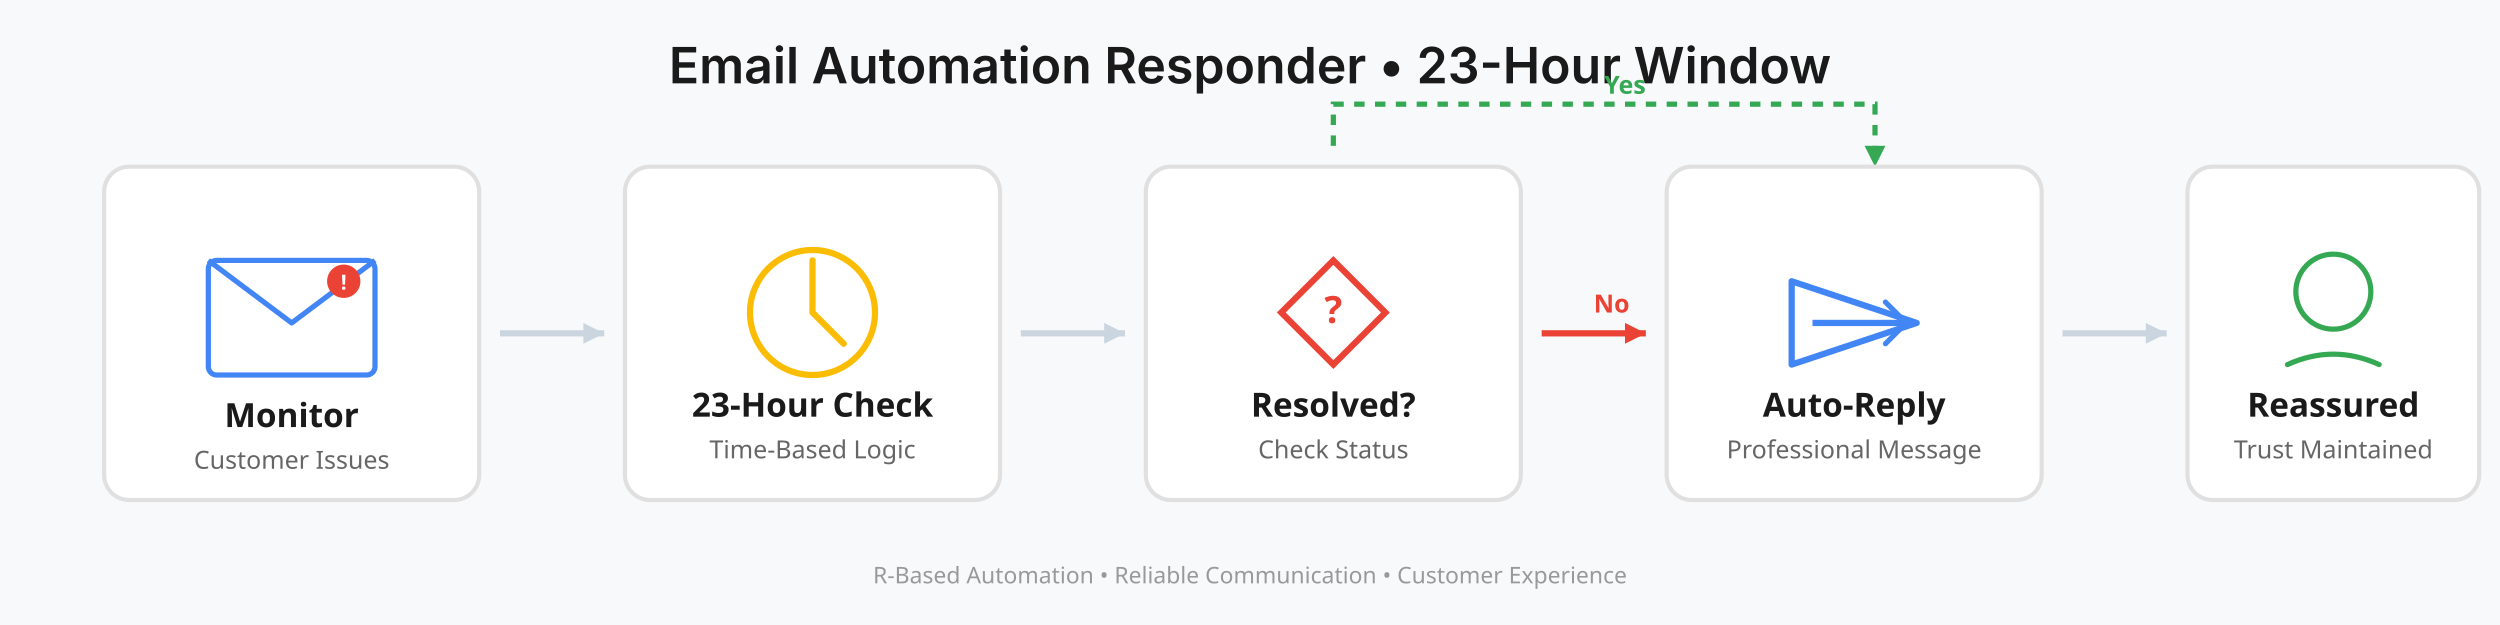
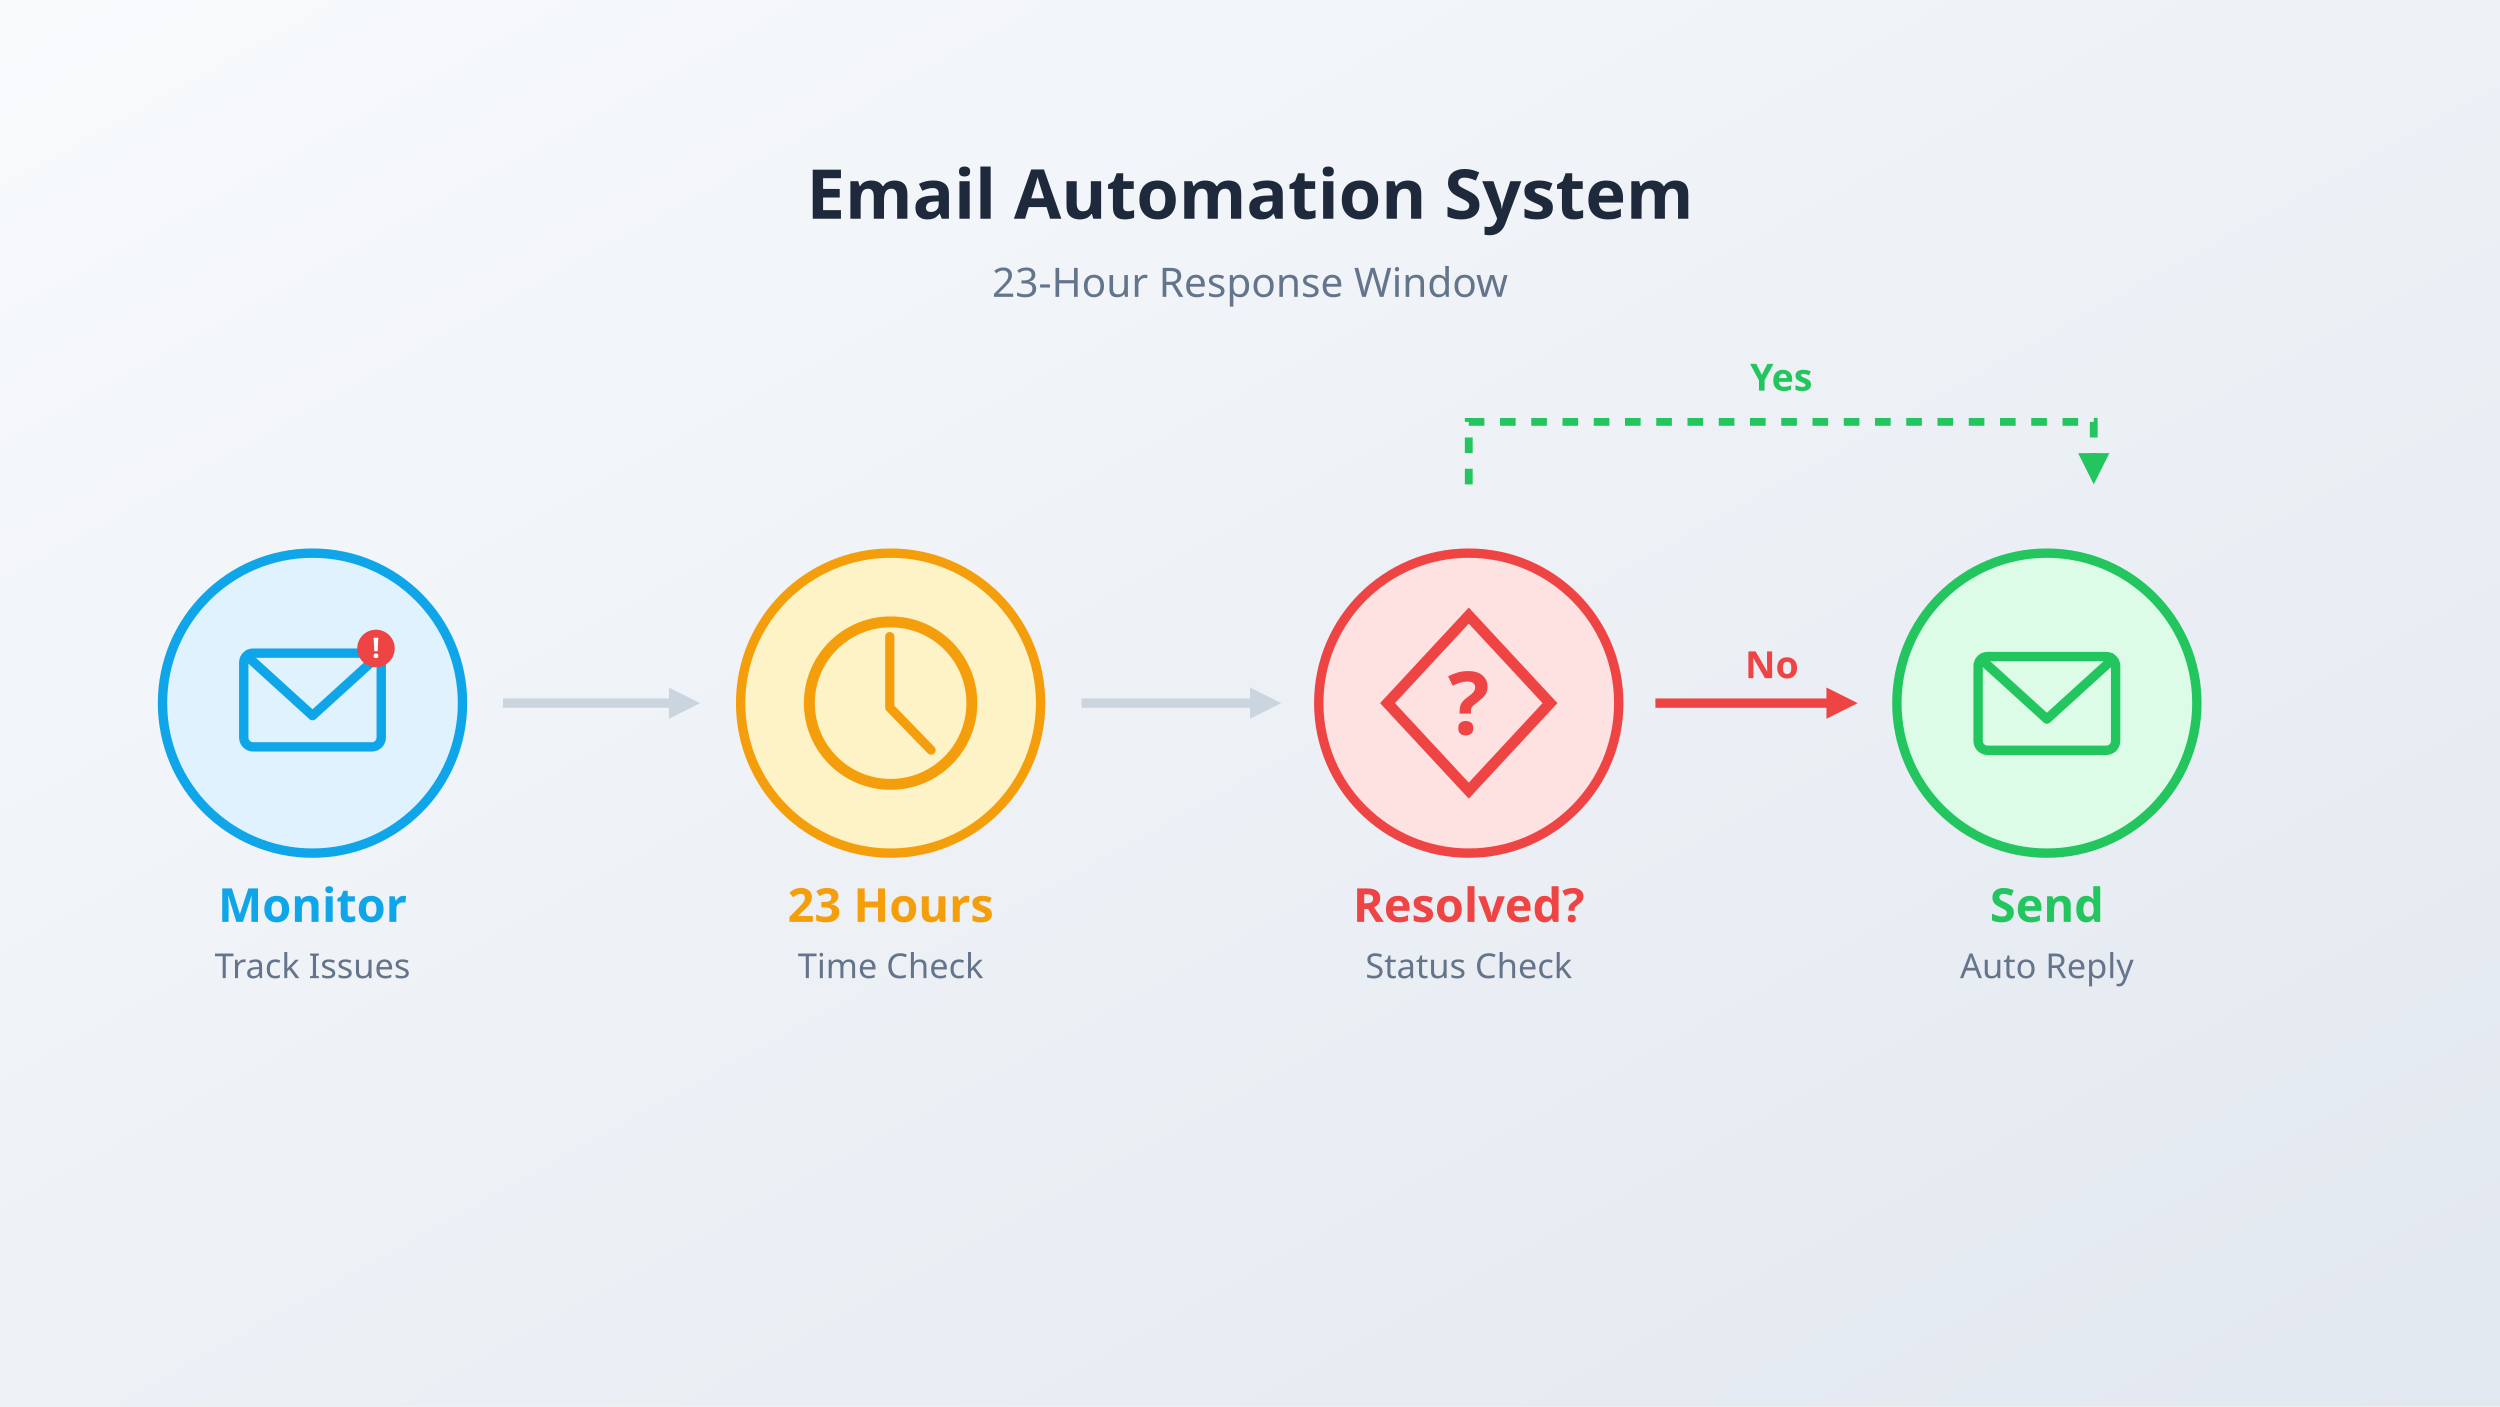
- <svg xmlns="http://www.w3.org/2000/svg" viewBox="0 0 1200 300" width="1200" height="300">
-   <rect width="1200" height="300" fill="#f8f9fa" />
-   <text x="600" y="40" font-family="system-ui, -apple-system, sans-serif" font-size="24" font-weight="600" fill="#1a1a1a" text-anchor="middle">
-     Email Automation Responder • 23-Hour Window
-   </text>
-   <g id="monitor">
-     <rect x="50" y="80" width="180" height="160" rx="12" fill="#ffffff" stroke="#e0e0e0" stroke-width="2" />
-     <rect x="100" y="125" width="80" height="55" rx="4" fill="none" stroke="#4285f4" stroke-width="2.5" />
-     <path d="M 100 125 L 140 155 L 180 125" fill="none" stroke="#4285f4" stroke-width="2.5" stroke-linejoin="round" />
-     <circle cx="165" cy="135" r="8" fill="#ea4335" />
-     <text x="165" y="139" font-family="system-ui" font-size="10" font-weight="700" fill="white" text-anchor="middle">!</text>
-     <text x="140" y="205" font-family="system-ui" font-size="16" font-weight="600" fill="#1a1a1a" text-anchor="middle">Monitor</text>
-     <text x="140" y="225" font-family="system-ui" font-size="12" fill="#666" text-anchor="middle">Customer Issues</text>
+ <svg xmlns="http://www.w3.org/2000/svg" viewBox="0 0 800 450" width="800" height="450" version="1.1" id="svg15">
+   <defs id="defs2">
+     <linearGradient id="bg" x1="0%" y1="0%" x2="100%" y2="100%">
+       <stop offset="0%" style="stop-color:#f8fafc;stop-opacity:1" id="stop1" />
+       <stop offset="100%" style="stop-color:#e2e8f0;stop-opacity:1" id="stop2" />
+     </linearGradient>
+   </defs>
+   <rect width="800" height="450" fill="url(#bg)" id="rect2" />
+   <text x="400" y="70" font-family="system-ui" font-size="22" font-weight="700" fill="#1e293b" text-anchor="middle" id="text2">Email Automation System</text>
+   <text x="400" y="95" font-family="system-ui" font-size="13" fill="#64748b" text-anchor="middle" id="text3">23-Hour Response Window</text>
+   <g transform="translate(100, 225)" id="g6">
+     <circle cx="0" cy="0" r="48" fill="#e0f2fe" stroke="#0ea5e9" stroke-width="3" id="circle3" />
+     <g id="g20">
+       <g id="g17">
+         <rect x="-22" y="-16" width="44" height="30" rx="3" fill="none" stroke="#0ea5e9" stroke-width="3" id="rect3" />
+         <path d="M -22 -16 L 0 4 L 22 -16" fill="none" stroke="#0ea5e9" stroke-width="3" stroke-linejoin="round" id="path3" />
+       </g>
+       <g id="g16" transform="translate(6.309751,-7.5)">
+         <circle cx="14" cy="-10" r="6" fill="#ef4444" id="circle4" />
+         <text x="14" y="-7" font-family="system-ui" font-size="9px" font-weight="700" fill="#ffffff" text-anchor="middle" id="text4">!</text>
+       </g>
+     </g>
+     <text x="0" y="70" font-family="system-ui" font-size="15" font-weight="700" fill="#0ea5e9" text-anchor="middle" id="text5">Monitor</text>
+     <text x="0" y="88" font-family="system-ui" font-size="11" fill="#64748b" text-anchor="middle" id="text6">Track Issues</text>
  </g>
-   <line x1="240" y1="160" x2="290" y2="160" stroke="#cbd5e0" stroke-width="3" />
-   <polygon points="290,160 280,155 280,165" fill="#cbd5e0" />
-   <g id="timer">
-     <rect x="300" y="80" width="180" height="160" rx="12" fill="#ffffff" stroke="#e0e0e0" stroke-width="2" />
-     <circle cx="390" cy="150" r="30" fill="none" stroke="#fbbc04" stroke-width="3" />
-     <path d="M 390 125 L 390 150 L 405 165" fill="none" stroke="#fbbc04" stroke-width="3" stroke-linecap="round" stroke-linejoin="round" />
-     <text x="390" y="200" font-family="system-ui" font-size="16" font-weight="600" fill="#1a1a1a" text-anchor="middle">23-Hour Check</text>
-     <text x="390" y="220" font-family="system-ui" font-size="12" fill="#666" text-anchor="middle">Time-Based Logic</text>
+   <path d="m 160.944,225 h 55" stroke="#cbd5e0" stroke-width="3" fill="none" id="path6" />
+   <polygon points="225,225 215,220 215,230 " fill="#cbd5e0" id="polygon6" transform="translate(-0.9439373)" />
+   <g transform="translate(285, 225)" id="g8">
+     <circle cx="0" cy="0" r="48" fill="#fef3c7" stroke="#f59e0b" stroke-width="3" id="circle6" />
+     <g id="g19">
+       <circle cx="0" cy="0" r="26" fill="none" stroke="#f59e0b" stroke-width="3.5" id="circle7" />
+       <path d="M -0.272,-21.272 V 1.411 L 12.934,15.022" fill="none" stroke="#f59e0b" stroke-width="2.956" stroke-linecap="round" stroke-linejoin="round" id="path7" />
+     </g>
+     <text x="0" y="70" font-family="system-ui" font-size="15" font-weight="700" fill="#f59e0b" text-anchor="middle" id="text7">23 Hours</text>
+     <text x="0" y="88" font-family="system-ui" font-size="11" fill="#64748b" text-anchor="middle" id="text8">Time Check</text>
  </g>
-   <line x1="490" y1="160" x2="540" y2="160" stroke="#cbd5e0" stroke-width="3" />
-   <polygon points="540,160 530,155 530,165" fill="#cbd5e0" />
-   <g id="decision">
-     <rect x="550" y="80" width="180" height="160" rx="12" fill="#ffffff" stroke="#e0e0e0" stroke-width="2" />
-     <path d="M 640 125 L 665 150 L 640 175 L 615 150 Z" fill="none" stroke="#ea4335" stroke-width="3" />
-     <text x="640" y="155" font-family="system-ui" font-size="18" font-weight="700" fill="#ea4335" text-anchor="middle">?</text>
-     <text x="640" y="200" font-family="system-ui" font-size="16" font-weight="600" fill="#1a1a1a" text-anchor="middle">Resolved?</text>
-     <text x="640" y="220" font-family="system-ui" font-size="12" fill="#666" text-anchor="middle">Check Status</text>
+   <path d="m 346.077,225 h 55" stroke="#cbd5e0" stroke-width="3" fill="none" id="path8" />
+   <polygon points="400,230 410,225 400,220 " fill="#cbd5e0" id="polygon8" />
+   <g transform="translate(470, 225)" id="g11">
+     <circle cx="0" cy="0" r="48" fill="#fee2e2" stroke="#ef4444" stroke-width="3" id="circle8" />
+     <g id="g18">
+       <path d="M 0 -28 L 26 0 L 0 28 L -26 0 Z" fill="none" stroke="#ef4444" stroke-width="3.5" id="path9" />
+       <text x="0" y="10" font-family="system-ui" font-size="28" font-weight="700" fill="#ef4444" text-anchor="middle" id="text9">?</text>
+     </g>
+     <text x="0" y="70" font-family="system-ui" font-size="15" font-weight="700" fill="#ef4444" text-anchor="middle" id="text10">Resolved?</text>
+     <text x="0" y="88" font-family="system-ui" font-size="11" fill="#64748b" text-anchor="middle" id="text11">Status Check</text>
  </g>
-   <g id="arrows">
-     <path d="M 640 70 L 640 50 L 900 50 L 900 80" fill="none" stroke="#34a853" stroke-width="2.5" stroke-dasharray="5,5" />
-     <polygon points="900,80 895,70 905,70" fill="#34a853" />
-     <text x="770" y="45" font-family="system-ui" font-size="12" font-weight="600" fill="#34a853">Yes</text>
-     <line x1="740" y1="160" x2="790" y2="160" stroke="#ea4335" stroke-width="3" />
-     <polygon points="790,160 780,155 780,165" fill="#ea4335" />
-     <text x="765" y="150" font-family="system-ui" font-size="12" font-weight="600" fill="#ea4335">No</text>
+   <path d="M 470 155 L 470 135 L 670 135 L 670 155" fill="none" stroke="#22c55e" stroke-width="2.5" stroke-dasharray="5,5" id="path11" />
+   <polygon points="670,155 665,145 675,145" fill="#22c55e" id="polygon11" />
+   <text x="570" y="125" font-family="system-ui" font-size="12" font-weight="700" fill="#22c55e" text-anchor="middle" id="text12">Yes</text>
+   <path d="m 529.725,225 h 55" stroke="#ef4444" stroke-width="3" fill="none" id="path12" />
+   <polygon points="595,225 585,220 585,230 " fill="#ef4444" id="polygon12" transform="translate(-0.5408082)" />
+   <text x="567" y="217" font-family="system-ui" font-size="12" font-weight="700" fill="#ef4444" text-anchor="middle" id="text13">No</text>
+   <g transform="translate(655, 225)" id="g15">
+     <circle cx="0" cy="0" r="48" fill="#dcfce7" stroke="#22c55e" stroke-width="3" id="circle13" />
+     <text x="0" y="70" font-family="system-ui" font-size="15" font-weight="700" fill="#22c55e" text-anchor="middle" id="text14">Send</text>
+     <text x="0" y="88" font-family="system-ui" font-size="11" fill="#64748b" text-anchor="middle" id="text15">Auto Reply</text>
+     <g id="g17-4" transform="translate(-32.92214,26.71907)">
+       <rect x="10.922" y="-41.621" width="44" height="30" rx="3" fill="none" stroke="#0ea5e9" stroke-width="3" id="rect3-2" style="stroke:#22c55e;stroke-opacity:1" />
+       <path d="m 10.922,-41.621 22,20 22,-20" fill="none" stroke="#0ea5e9" stroke-width="3" stroke-linejoin="round" id="path3-8" style="stroke:#22c55e;stroke-opacity:1" />
+     </g>
  </g>
-   <g id="response">
-     <rect x="800" y="80" width="180" height="160" rx="12" fill="#ffffff" stroke="#e0e0e0" stroke-width="2" />
-     <path d="M 860 135 L 920 155 L 860 175 Z M 920 155 L 870 155" fill="none" stroke="#4285f4" stroke-width="3" stroke-linejoin="round" />
-     <path d="M 905 145 L 915 155 L 905 165" fill="none" stroke="#4285f4" stroke-width="2.5" stroke-linecap="round" stroke-linejoin="round" />
-     <text x="890" y="200" font-family="system-ui" font-size="16" font-weight="600" fill="#1a1a1a" text-anchor="middle">Auto-Reply</text>
-     <text x="890" y="220" font-family="system-ui" font-size="12" fill="#666" text-anchor="middle">Professional Message</text>
-   </g>
-   <line x1="990" y1="160" x2="1040" y2="160" stroke="#cbd5e0" stroke-width="3" />
-   <polygon points="1040,160 1030,155 1030,165" fill="#cbd5e0" />
-   <g id="customer">
-     <rect x="1050" y="80" width="140" height="160" rx="12" fill="#ffffff" stroke="#e0e0e0" stroke-width="2" />
-     <circle cx="1120" cy="140" r="18" fill="none" stroke="#34a853" stroke-width="2.5" />
-     <path d="M 1098 175 Q 1120 165 1142 175" fill="none" stroke="#34a853" stroke-width="2.5" stroke-linecap="round" />
-     <text x="1120" y="200" font-family="system-ui" font-size="16" font-weight="600" fill="#1a1a1a" text-anchor="middle">Reassured</text>
-     <text x="1120" y="220" font-family="system-ui" font-size="12" fill="#666" text-anchor="middle">Trust Maintained</text>
-   </g>
-   <text x="600" y="280" font-family="system-ui" font-size="11" fill="#999" text-anchor="middle">
-     R-Based Automation • Reliable Communication • Customer Experience
-   </text>
</svg>
